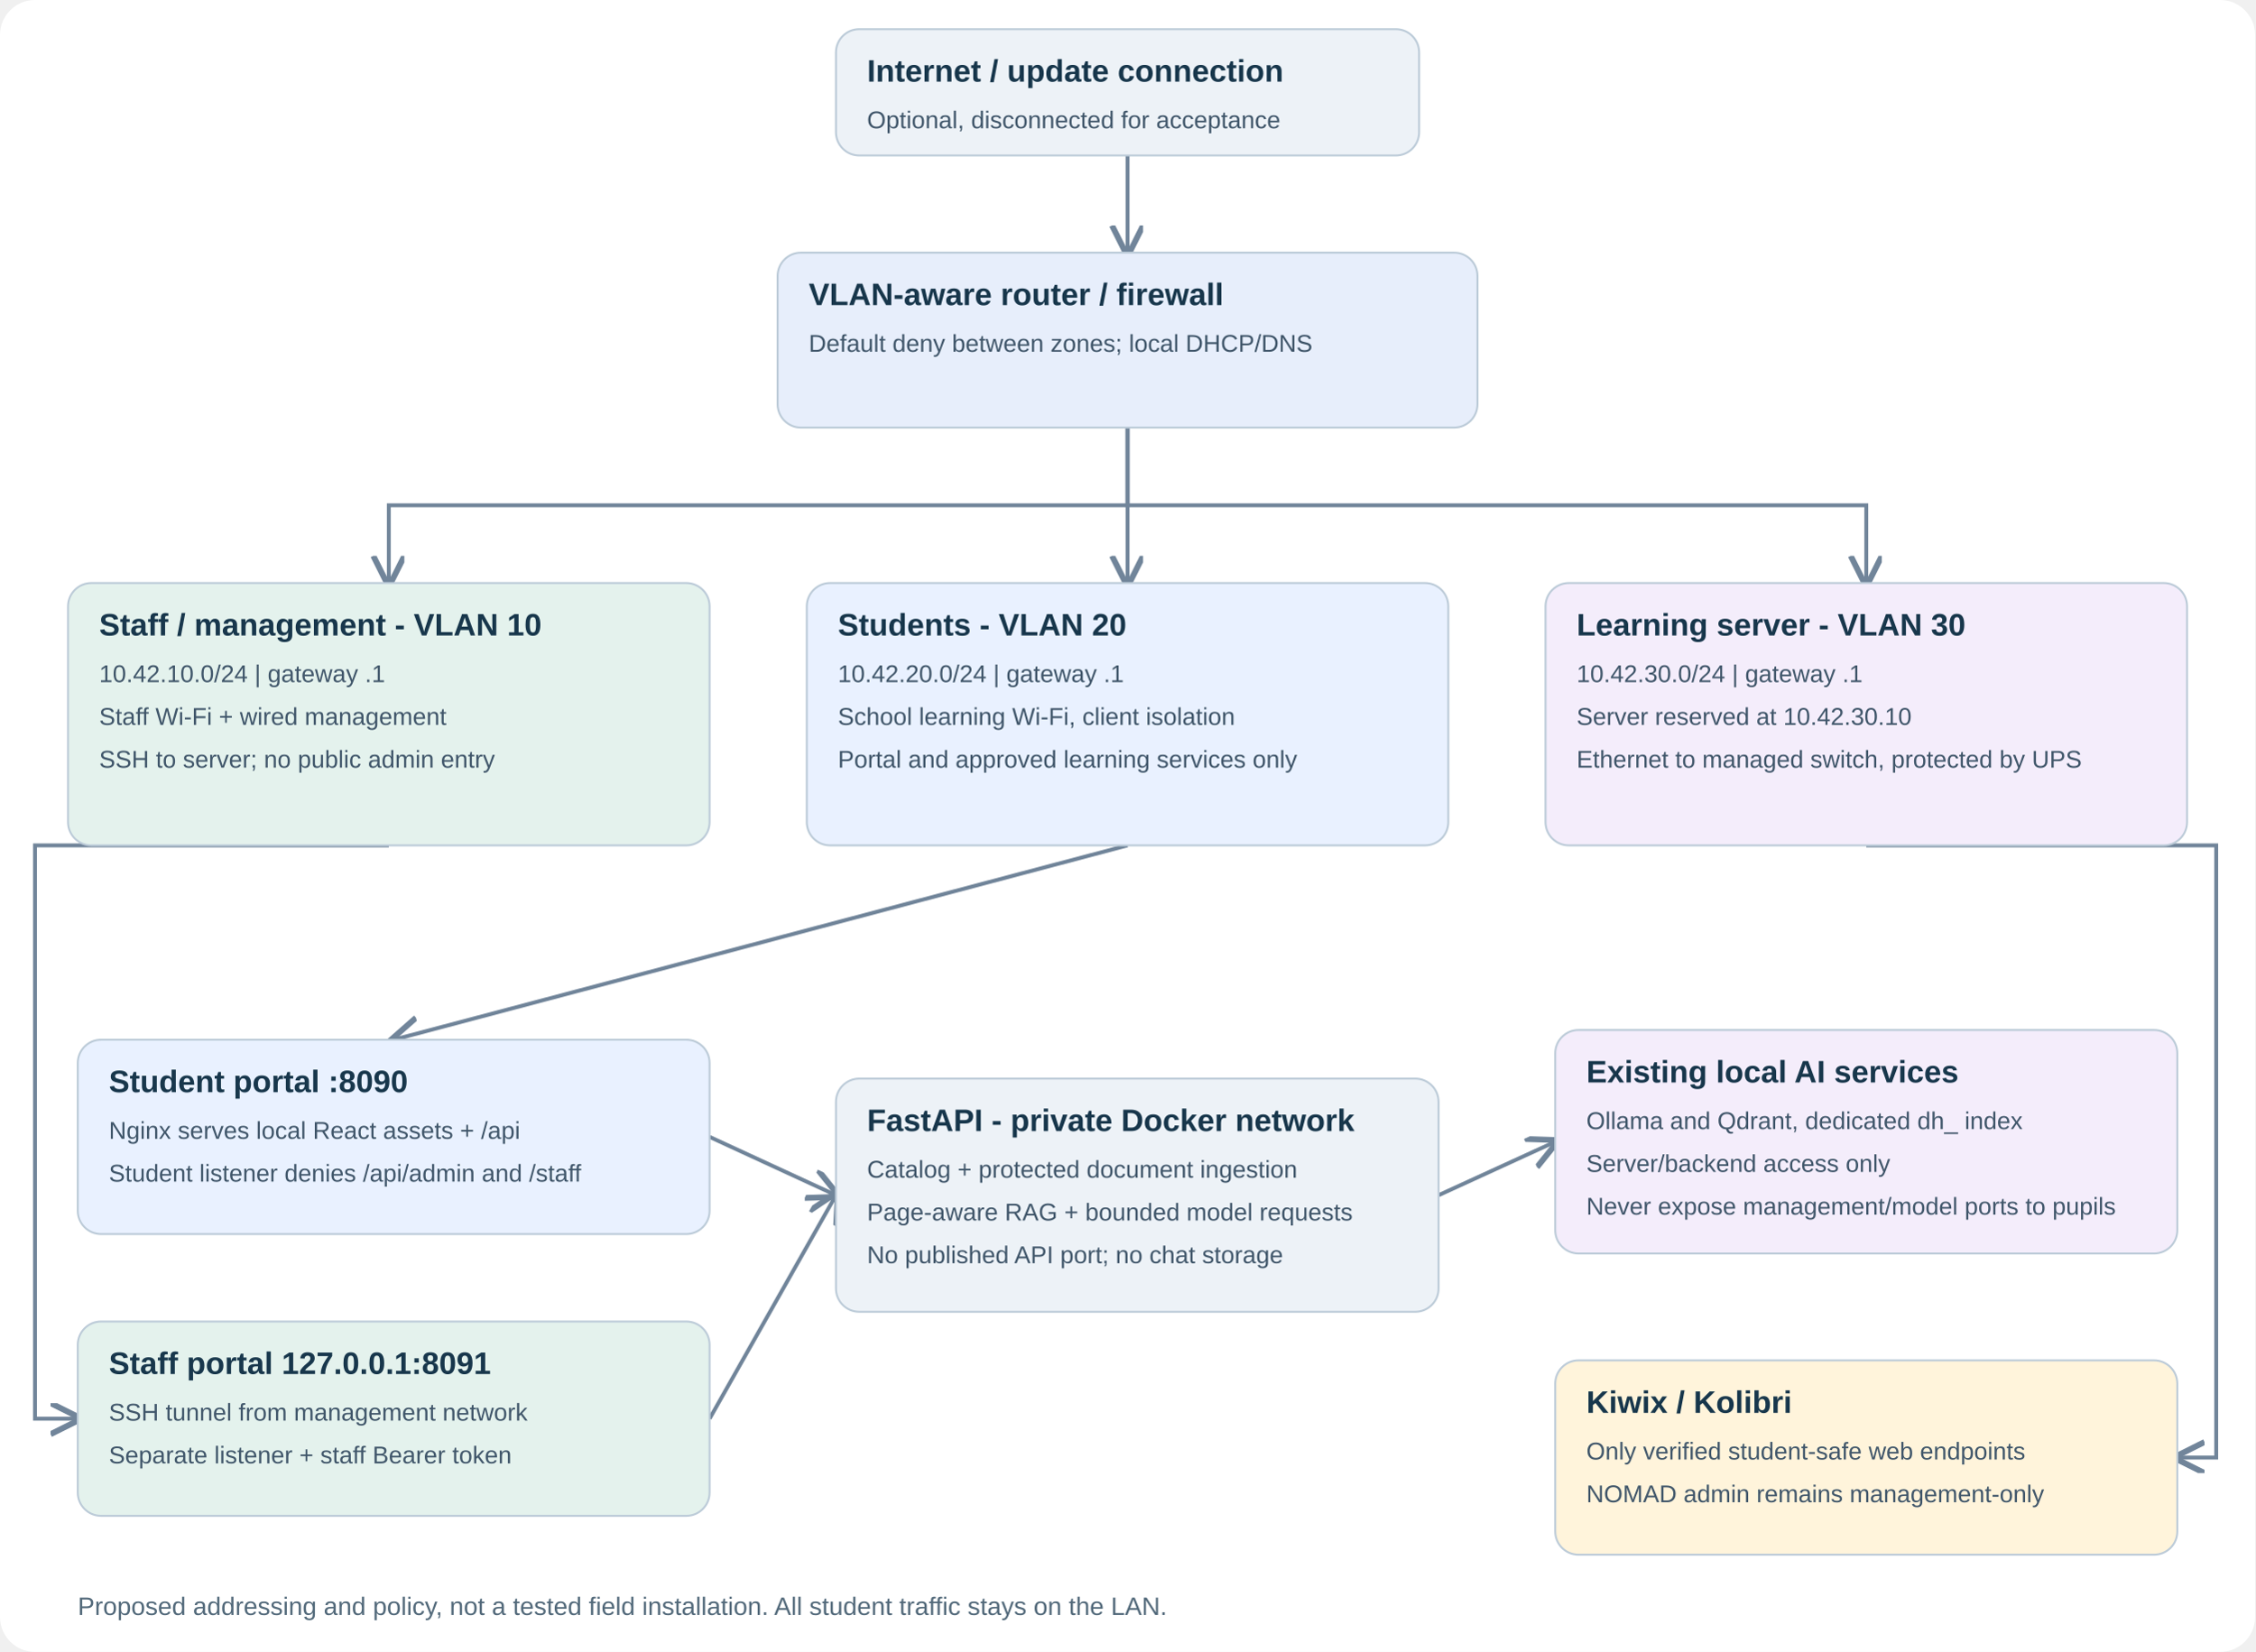
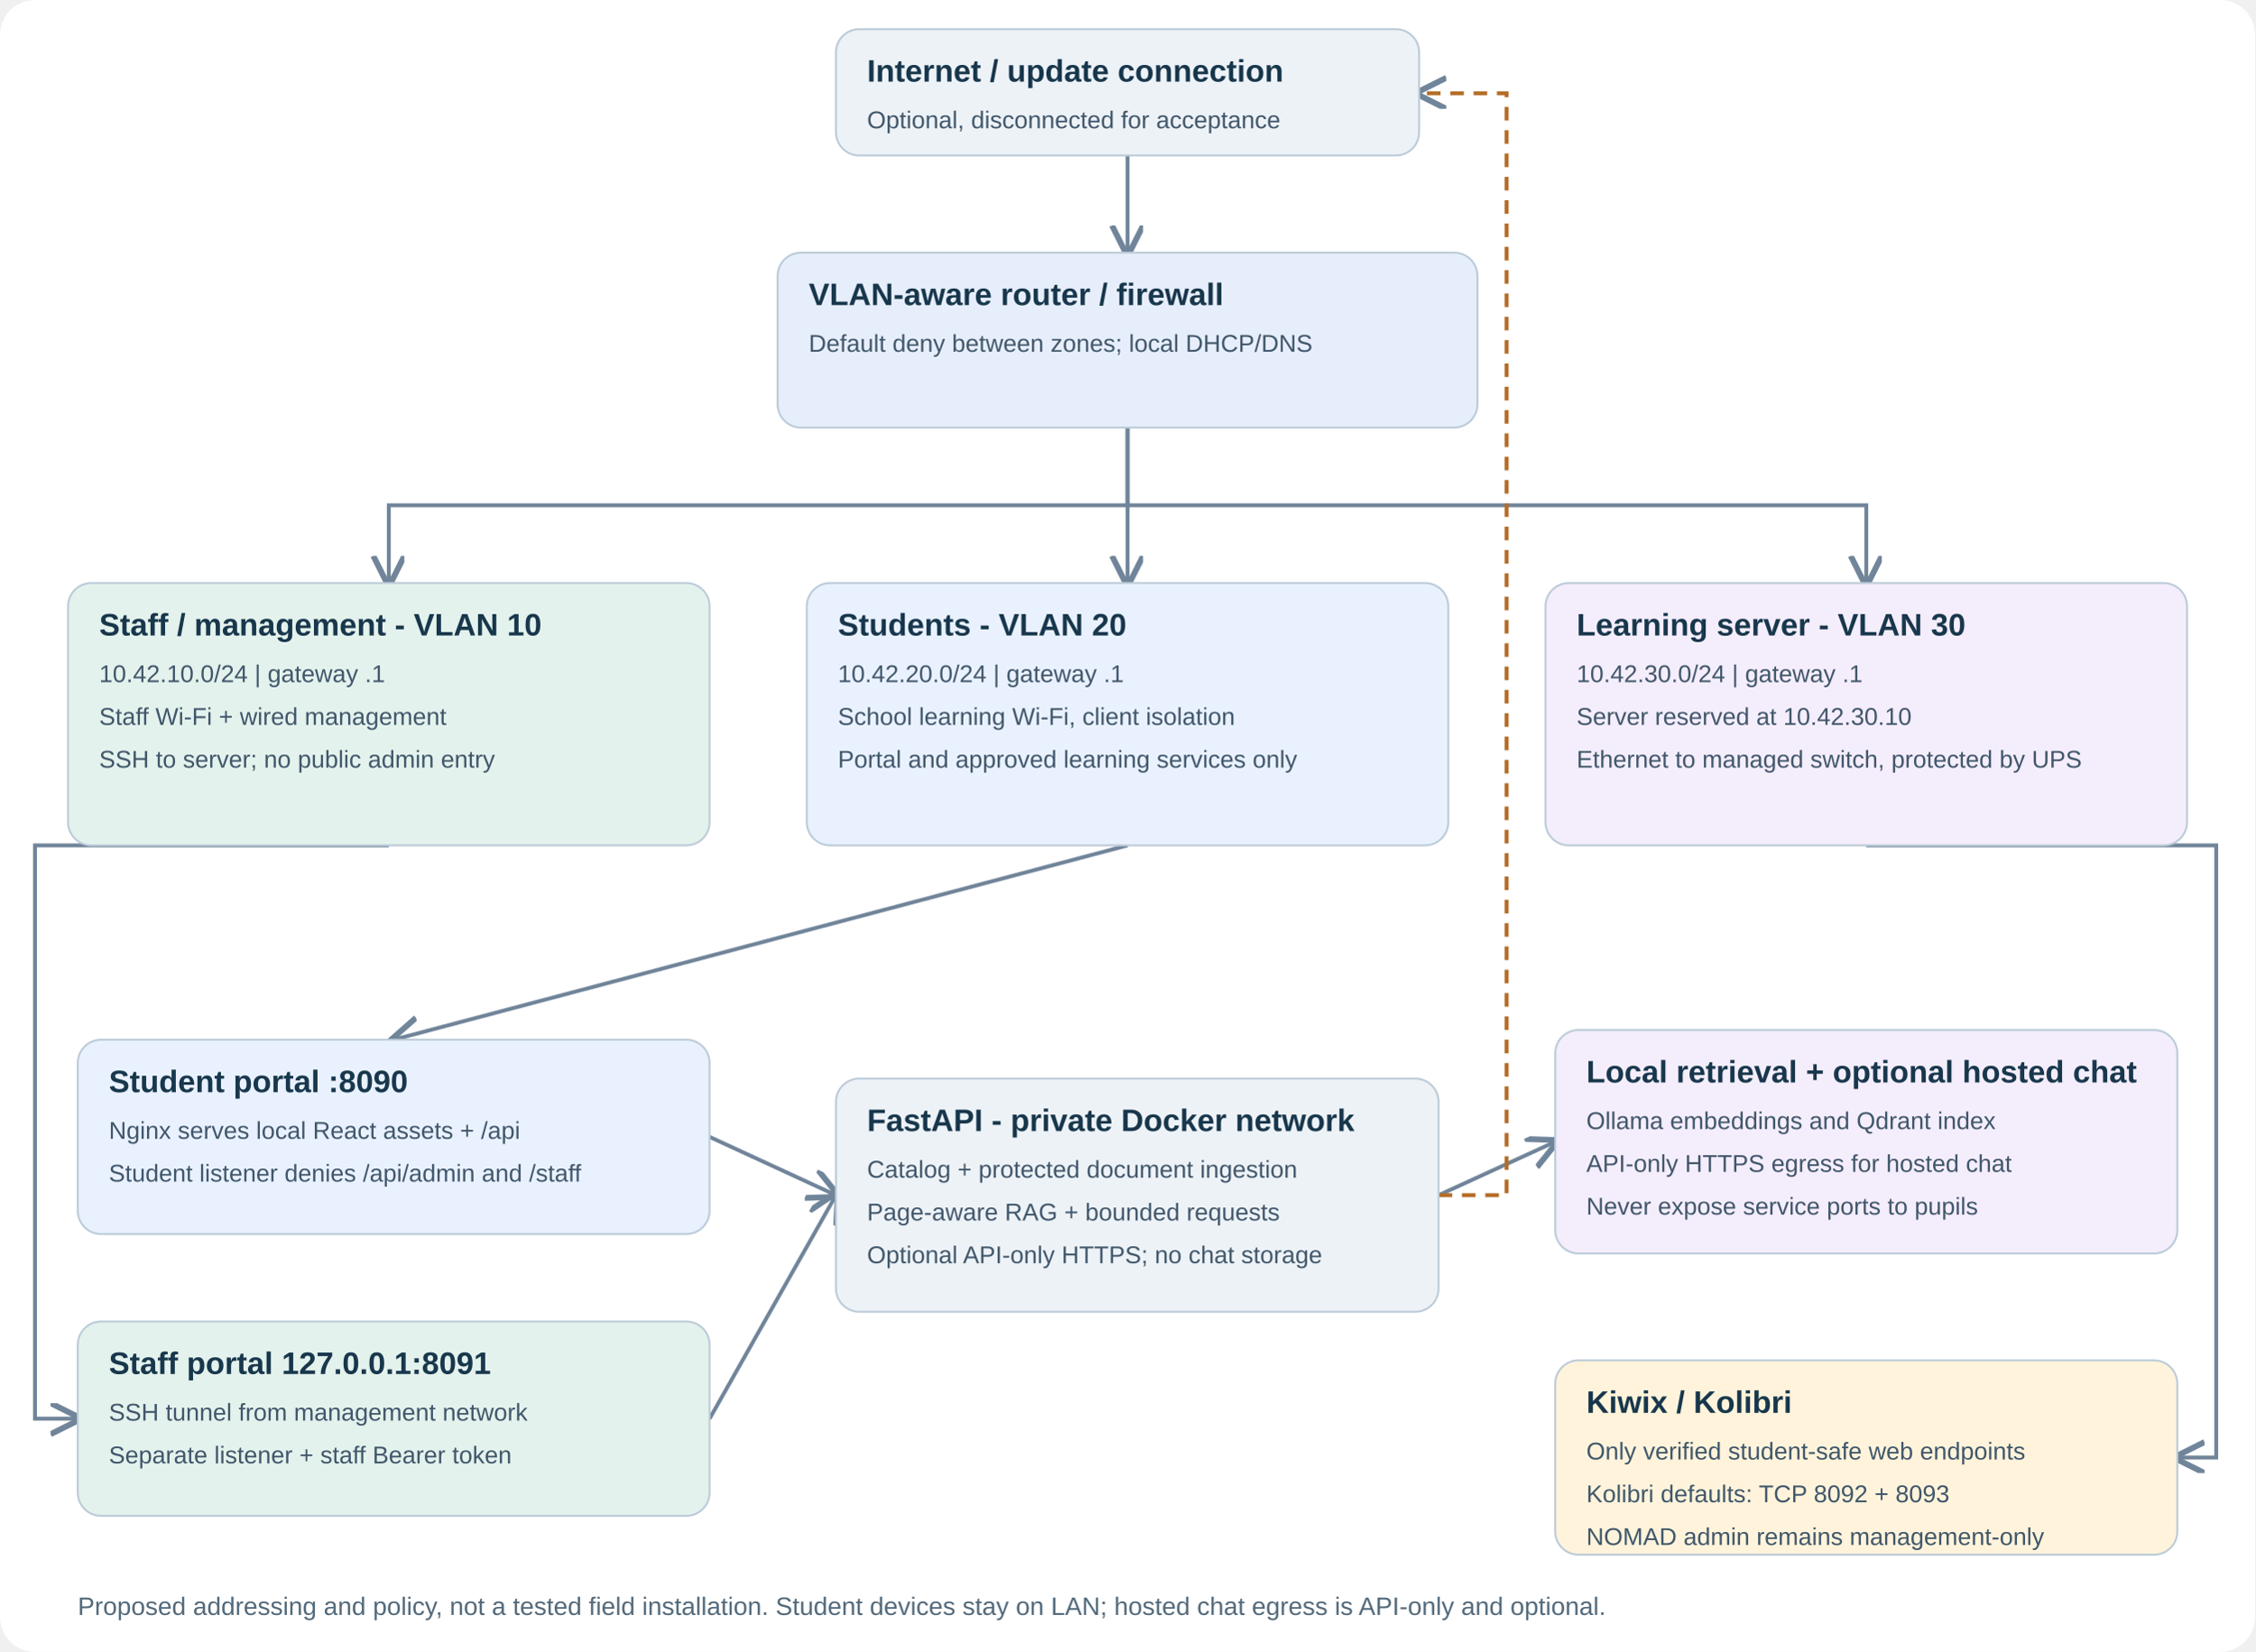
<svg xmlns="http://www.w3.org/2000/svg" viewBox="0 0 1160 850" role="img" aria-labelledby="title desc" style="font-family:Arial,sans-serif">
  <defs>
    <marker id="arrow" markerWidth="9" markerHeight="9" refX="7" refY="4" orient="auto">
      <path d="M0,0 L8,4 L0,8" fill="none" stroke="#71859a" stroke-width="1.5" />
    </marker>
  </defs>
  <rect width="1160" height="850" rx="18" fill="#ffffff" />
  <path d="M580.0,80 L580.0,105.0 L580.0,105.0 L580.0,130" stroke="#71859a" stroke-width="2" fill="none" marker-end="url(#arrow)" />
  <path d="M580.0,220 L580.0,260.0 L200.0,260.0 L200.0,300" stroke="#71859a" stroke-width="2" fill="none" marker-end="url(#arrow)" />
  <path d="M580.0,220 L580.0,260.0 L580.0,260.0 L580.0,300" stroke="#71859a" stroke-width="2" fill="none" marker-end="url(#arrow)" />
  <path d="M580.0,220 L580.0,260.0 L960.0,260.0 L960.0,300" stroke="#71859a" stroke-width="2" fill="none" marker-end="url(#arrow)" />
  <path d="M580.0,435 L202.5,535" stroke="#71859a" stroke-width="2" fill="none" marker-end="url(#arrow)" />
  <path d="M200.0,435 L18,435 L18,730.0 L40,730.0" stroke="#71859a" stroke-width="2" fill="none" marker-end="url(#arrow)" />
  <path d="M365,585.0 L430,615.0" stroke="#71859a" stroke-width="2" fill="none" marker-end="url(#arrow)" />
  <path d="M365,730.0 L430,615.0" stroke="#71859a" stroke-width="2" fill="none" marker-end="url(#arrow)" />
  <path d="M740,615.0 L800,587.5" stroke="#71859a" stroke-width="2" fill="none" marker-end="url(#arrow)" />
  <path d="M960.0,435 L1140,435 L1140,750.0 L1120,750.0" stroke="#71859a" stroke-width="2" fill="none" marker-end="url(#arrow)" />
+   <path d="M740,615 L775,615 L775,48 L730,48" stroke="#b46c25" stroke-width="2" stroke-dasharray="7 5" fill="none" marker-end="url(#arrow)" />
  <rect x="430" y="15" width="300" height="65" rx="12" fill="#edf2f7" stroke="#bccbd8" />
  <text x="446" y="42" font-size="16" font-weight="700" fill="#18374c">Internet / update connection</text>
  <text x="446" y="66" font-size="12.5" fill="#40566a">Optional, disconnected for acceptance</text>
  <rect x="400" y="130" width="360" height="90" rx="12" fill="#e7eefb" stroke="#bccbd8" />
  <text x="416" y="157" font-size="16" font-weight="700" fill="#18374c">VLAN-aware router / firewall</text>
  <text x="416" y="181" font-size="12.5" fill="#40566a">Default deny between zones; local DHCP/DNS</text>
  <rect x="35" y="300" width="330" height="135" rx="12" fill="#e4f2ed" stroke="#bccbd8" />
  <text x="51" y="327" font-size="16" font-weight="700" fill="#18374c">Staff / management - VLAN 10</text>
  <text x="51" y="351" font-size="12.5" fill="#40566a">10.42.10.0/24 | gateway .1</text>
  <text x="51" y="373" font-size="12.5" fill="#40566a">Staff Wi-Fi + wired management</text>
  <text x="51" y="395" font-size="12.5" fill="#40566a">SSH to server; no public admin entry</text>
  <rect x="415" y="300" width="330" height="135" rx="12" fill="#e9f1ff" stroke="#bccbd8" />
  <text x="431" y="327" font-size="16" font-weight="700" fill="#18374c">Students - VLAN 20</text>
  <text x="431" y="351" font-size="12.5" fill="#40566a">10.42.20.0/24 | gateway .1</text>
  <text x="431" y="373" font-size="12.5" fill="#40566a">School learning Wi-Fi, client isolation</text>
  <text x="431" y="395" font-size="12.5" fill="#40566a">Portal and approved learning services only</text>
  <rect x="795" y="300" width="330" height="135" rx="12" fill="#f4edfb" stroke="#bccbd8" />
  <text x="811" y="327" font-size="16" font-weight="700" fill="#18374c">Learning server - VLAN 30</text>
  <text x="811" y="351" font-size="12.5" fill="#40566a">10.42.30.0/24 | gateway .1</text>
  <text x="811" y="373" font-size="12.5" fill="#40566a">Server reserved at 10.42.30.10</text>
  <text x="811" y="395" font-size="12.5" fill="#40566a">Ethernet to managed switch, protected by UPS</text>
  <rect x="40" y="535" width="325" height="100" rx="12" fill="#e9f1ff" stroke="#bccbd8" />
  <text x="56" y="562" font-size="16" font-weight="700" fill="#18374c">Student portal :8090</text>
  <text x="56" y="586" font-size="12.5" fill="#40566a">Nginx serves local React assets + /api</text>
  <text x="56" y="608" font-size="12.5" fill="#40566a">Student listener denies /api/admin and /staff</text>
  <rect x="40" y="680" width="325" height="100" rx="12" fill="#e4f2ed" stroke="#bccbd8" />
  <text x="56" y="707" font-size="16" font-weight="700" fill="#18374c">Staff portal 127.0.0.1:8091</text>
  <text x="56" y="731" font-size="12.5" fill="#40566a">SSH tunnel from management network</text>
  <text x="56" y="753" font-size="12.5" fill="#40566a">Separate listener + staff Bearer token</text>
  <rect x="430" y="555" width="310" height="120" rx="12" fill="#edf2f7" stroke="#bccbd8" />
  <text x="446" y="582" font-size="16" font-weight="700" fill="#18374c">FastAPI - private Docker network</text>
  <text x="446" y="606" font-size="12.5" fill="#40566a">Catalog + protected document ingestion</text>
-   <text x="446" y="628" font-size="12.5" fill="#40566a">Page-aware RAG + bounded model requests</text>
-   <text x="446" y="650" font-size="12.5" fill="#40566a">No published API port; no chat storage</text>
+   <text x="446" y="628" font-size="12.5" fill="#40566a">Page-aware RAG + bounded requests</text>
+   <text x="446" y="650" font-size="12.5" fill="#40566a">Optional API-only HTTPS; no chat storage</text>
  <rect x="800" y="530" width="320" height="115" rx="12" fill="#f4edfb" stroke="#bccbd8" />
-   <text x="816" y="557" font-size="16" font-weight="700" fill="#18374c">Existing local AI services</text>
-   <text x="816" y="581" font-size="12.5" fill="#40566a">Ollama and Qdrant, dedicated dh_ index</text>
-   <text x="816" y="603" font-size="12.5" fill="#40566a">Server/backend access only</text>
-   <text x="816" y="625" font-size="12.5" fill="#40566a">Never expose management/model ports to pupils</text>
+   <text x="816" y="557" font-size="16" font-weight="700" fill="#18374c">Local retrieval + optional hosted chat</text>
+   <text x="816" y="581" font-size="12.5" fill="#40566a">Ollama embeddings and Qdrant index</text>
+   <text x="816" y="603" font-size="12.5" fill="#40566a">API-only HTTPS egress for hosted chat</text>
+   <text x="816" y="625" font-size="12.5" fill="#40566a">Never expose service ports to pupils</text>
  <rect x="800" y="700" width="320" height="100" rx="12" fill="#fff4db" stroke="#bccbd8" />
  <text x="816" y="727" font-size="16" font-weight="700" fill="#18374c">Kiwix / Kolibri</text>
  <text x="816" y="751" font-size="12.5" fill="#40566a">Only verified student-safe web endpoints</text>
-   <text x="816" y="773" font-size="12.5" fill="#40566a">NOMAD admin remains management-only</text>
-   <text x="40" y="831" font-size="13" fill="#52697a">Proposed addressing and policy, not a tested field installation. All student traffic stays on the LAN.</text>
+   <text x="816" y="773" font-size="12.5" fill="#40566a">Kolibri defaults: TCP 8092 + 8093</text>
+   <text x="816" y="795" font-size="12.5" fill="#40566a">NOMAD admin remains management-only</text>
+   <text x="40" y="831" font-size="13" fill="#52697a">Proposed addressing and policy, not a tested field installation. Student devices stay on LAN; hosted chat egress is API-only and optional.</text>
</svg>
